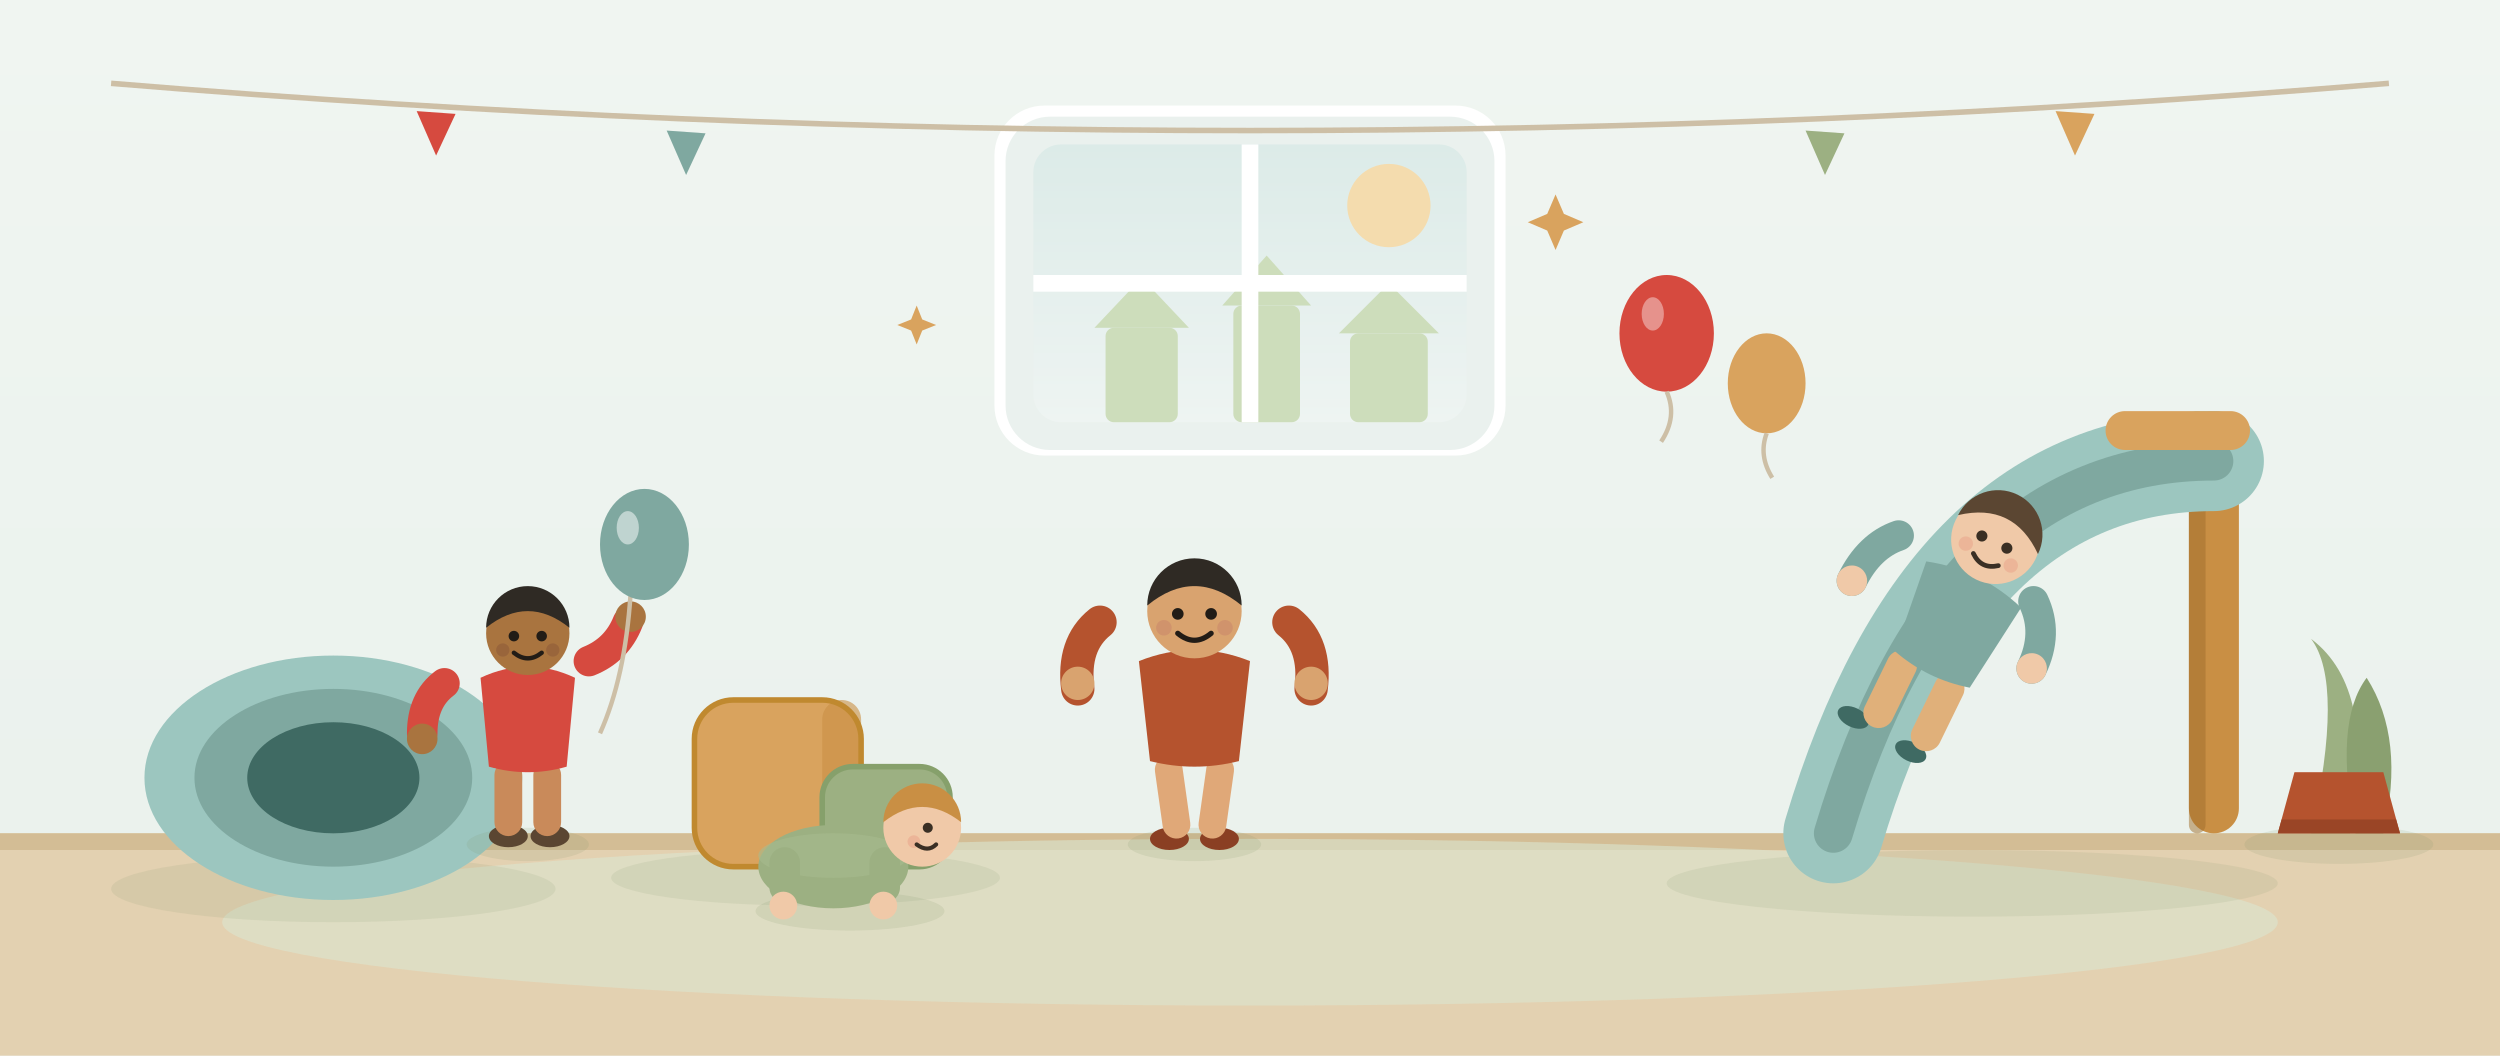
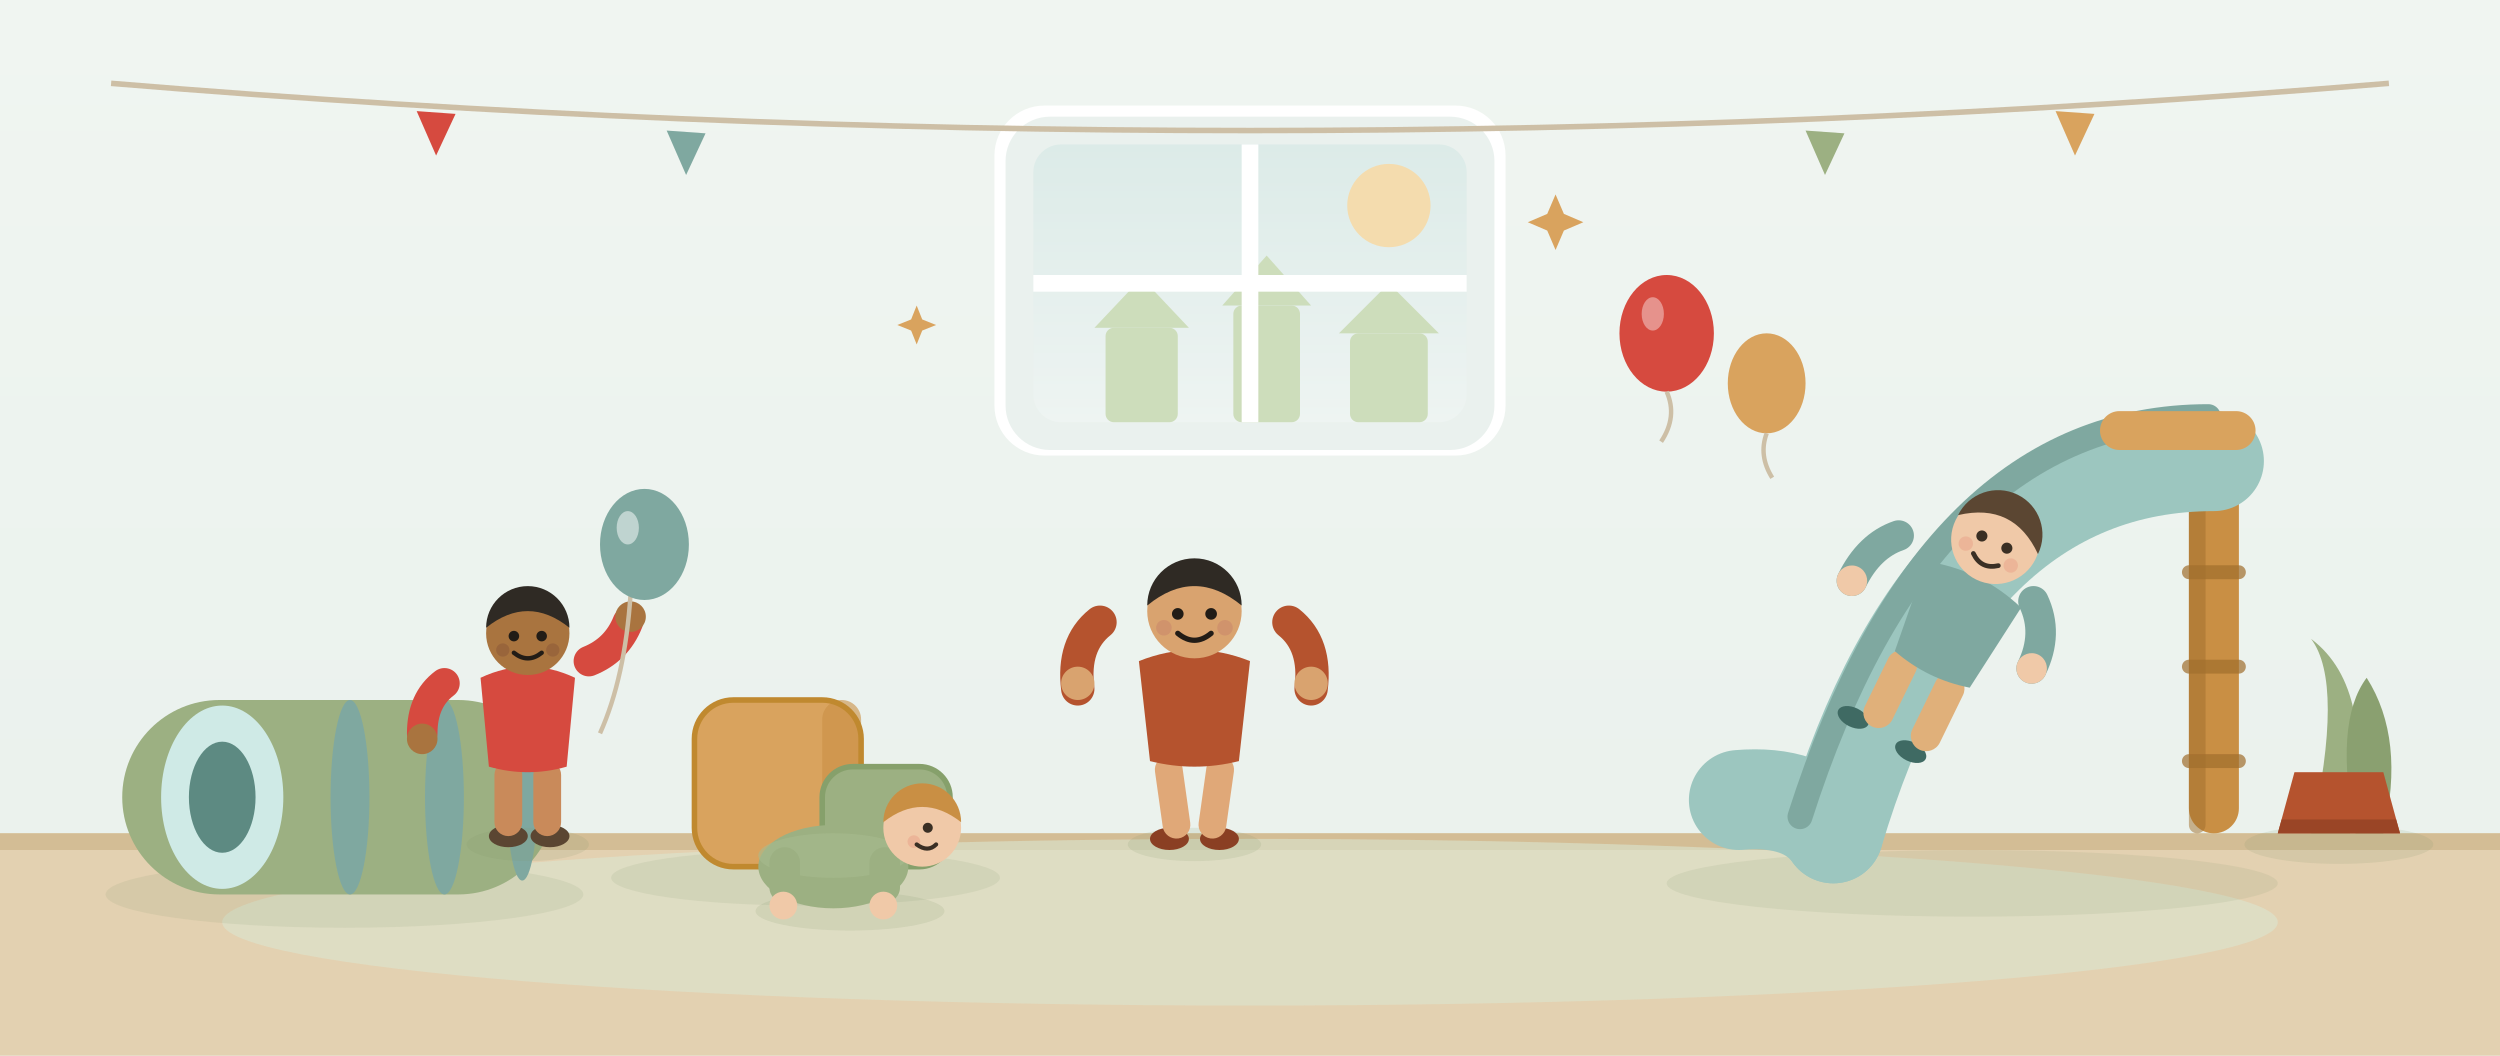
<svg xmlns="http://www.w3.org/2000/svg" viewBox="0 0 900 380" role="img" aria-label="Illustrated children playing inside the playhouse — sliding, jumping and crawling among soft play shapes, with a window looking onto the little town.">
  <defs>
    <linearGradient id="winsky" x1="0" y1="0" x2="0" y2="1">
      <stop offset="0" stop-color="#dcebe8" />
      <stop offset="1" stop-color="#eef4f2" />
    </linearGradient>
    <linearGradient id="wall" x1="0" y1="0" x2="0" y2="1">
      <stop offset="0" stop-color="#f0f5f1" />
      <stop offset="1" stop-color="#e9f1ec" />
    </linearGradient>
    <clipPath id="winclip">
      <rect x="372" y="52" width="156" height="100" rx="10" />
    </clipPath>
  </defs>
  <rect width="900" height="380" fill="url(#wall)" />
  <rect x="0" y="300" width="900" height="80" fill="#e7d6b8" />
  <rect x="0" y="300" width="900" height="80" fill="#dcc8a4" opacity="0.35" />
  <rect x="0" y="300" width="900" height="6" fill="#d3bd95" />
  <ellipse cx="450" cy="332" rx="370" ry="30" fill="#dbe5cf" opacity="0.6" />
  <rect x="358" y="38" width="184" height="126" rx="18" fill="#fff" />
  <rect x="362" y="42" width="176" height="120" rx="16" fill="#eaf1ee" />
  <rect x="372" y="52" width="156" height="100" rx="10" fill="url(#winsky)" />
  <g clip-path="url(#winclip)">
    <circle cx="500" cy="74" r="15" fill="#f4dcae" />
    <g fill="#cdddbb">
      <g transform="translate(398,0)">
        <rect x="0" y="118" width="26" height="34" rx="3" />
        <polygon points="-4,118 13,100 30,118" />
      </g>
      <g transform="translate(444,0)">
        <rect x="0" y="110" width="24" height="42" rx="3" />
        <polygon points="-4,110 12,92 28,110" />
      </g>
      <g transform="translate(486,0)">
        <rect x="0" y="120" width="28" height="32" rx="3" />
        <polygon points="-4,120 14,102 32,120" />
      </g>
    </g>
  </g>
  <line x1="450" y1="52" x2="450" y2="152" stroke="#fff" stroke-width="6" />
  <line x1="372" y1="102" x2="528" y2="102" stroke="#fff" stroke-width="6" />
  <path d="M40 30 Q450 64 860 30" fill="none" stroke="#cdbfa6" stroke-width="2" />
  <g>
    <path d="M150 40 l14 1 l-7 15 Z" fill="#D64A3F" />
    <path d="M240 47 l14 1 l-7 15 Z" fill="#7FA8A0" />
    <path d="M650 47 l14 1 l-7 15 Z" fill="#9CB082" />
    <path d="M740 40 l14 1 l-7 15 Z" fill="#D9A35E" />
  </g>
  <g>
-     <ellipse cx="120" cy="320" rx="80" ry="12" fill="#7a8f63" opacity="0.12" />
-     <ellipse cx="120" cy="280" rx="68" ry="44" fill="#9cc6bf" />
-     <ellipse cx="120" cy="280" rx="50" ry="32" fill="#7FA8A0" />
-     <ellipse cx="120" cy="280" rx="31" ry="20" fill="#3f6a63" />
+     <ellipse cx="124" cy="322" rx="86" ry="12" fill="#7a8f63" opacity="0.12" />
+     <rect x="44" y="252" width="156" height="70" rx="35" fill="#9CB082" />
+     <g fill="#7FA8A0">
+       <ellipse cx="126" cy="287" rx="7" ry="35" />
+       <ellipse cx="160" cy="287" rx="7" ry="35" />
+       <ellipse cx="188" cy="287" rx="5.5" ry="30" />
+     </g>
+     <ellipse cx="80" cy="287" rx="22" ry="33" fill="#cfeae6" />
+     <ellipse cx="80" cy="287" rx="12" ry="20" fill="#5d8a82" />
  </g>
  <ellipse cx="290" cy="316" rx="70" ry="10" fill="#7a8f63" opacity="0.12" />
  <rect x="250" y="252" width="60" height="60" rx="14" fill="#D9A35E" />
  <rect x="296" y="252" width="14" height="60" rx="7" fill="#c98f44" opacity="0.6" />
  <rect x="250" y="252" width="60" height="60" rx="14" fill="none" stroke="#c0892f" stroke-width="2" />
  <rect x="296" y="276" width="46" height="36" rx="11" fill="#9CB082" />
  <rect x="296" y="276" width="46" height="36" rx="11" fill="none" stroke="#86a06b" stroke-width="2" />
  <g>
    <ellipse cx="710" cy="318" rx="110" ry="12" fill="#7a8f63" opacity="0.12" />
    <rect x="788" y="148" width="18" height="152" rx="9" fill="#c98f44" />
    <rect x="788" y="148" width="6" height="152" rx="3" fill="#a06d2c" opacity="0.5" />
+     <g stroke="#a06d2c" stroke-width="5" stroke-linecap="round" opacity="0.7">
+       <line x1="788" y1="206" x2="806" y2="206" />
+       <line x1="788" y1="240" x2="806" y2="240" />
+       <line x1="788" y1="274" x2="806" y2="274" />
+     </g>
    <path d="M797 166 Q700 166 660 300" fill="none" stroke="#9cc6bf" stroke-width="36" stroke-linecap="round" />
-     <path d="M797 166 Q700 166 660 300" fill="none" stroke="#7FA8A0" stroke-width="14" stroke-linecap="round" />
-     <rect x="758" y="148" width="52" height="14" rx="7" fill="#D9A35E" />
+     <path d="M660 300 Q650 286 626 288" fill="none" stroke="#9cc6bf" stroke-width="36" stroke-linecap="round" />
+     <path d="M795 150 Q694 150 648 294" fill="none" stroke="#7FA8A0" stroke-width="9" stroke-linecap="round" />
+     <rect x="756" y="148" width="56" height="14" rx="7" fill="#D9A35E" />
  </g>
  <g>
    <ellipse cx="842" cy="304" rx="34" ry="7" fill="#7a8f63" opacity="0.14" />
    <path d="M832 300 q12 -54 0 -70 q24 18 14 70 Z" fill="#9CB082">
      <animateTransform attributeName="transform" type="rotate" values="-6 838 300;6 838 300;-6 838 300" dur="4.5s" repeatCount="indefinite" />
    </path>
    <path d="M848 300 q-8 -40 4 -56 q14 22 6 56 Z" fill="#8aa070">
      <animateTransform attributeName="transform" type="rotate" values="-5 850 300;6 850 300;-5 850 300" dur="5.2s" repeatCount="indefinite" />
    </path>
    <path d="M820 300 h44 l-6 -22 h-32 Z" fill="#B5532E" />
    <path d="M820 300 h44 l-1.4 -5 h-41.2 Z" fill="#9a4526" />
  </g>
  <g>
    <ellipse cx="600" cy="120" rx="17" ry="21" fill="#D64A3F">
      <animateTransform attributeName="transform" type="translate" values="0 0;0 -10;0 0" dur="4s" repeatCount="indefinite" additive="sum" />
    </ellipse>
    <ellipse cx="595" cy="113" rx="4" ry="6" fill="#fff" opacity="0.4" />
    <path d="M600 141 q4 9 -2 18" stroke="#cdbfa6" stroke-width="1.6" fill="none" />
    <ellipse cx="636" cy="138" rx="14" ry="18" fill="#D9A35E">
      <animateTransform attributeName="transform" type="translate" values="0 0;0 -10;0 0" dur="5s" repeatCount="indefinite" additive="sum" />
    </ellipse>
    <path d="M636 156 q-3 8 2 16" stroke="#cdbfa6" stroke-width="1.6" fill="none" />
  </g>
  <g transform="translate(700,232) rotate(26)">
    <ellipse cx="-18" cy="38" rx="6" ry="3.5" fill="#3f6a63" />
    <ellipse cx="6" cy="40" rx="6" ry="3.5" fill="#3f6a63" />
    <rect x="-16" y="8" width="11" height="30" rx="5.5" fill="#e0b07a" />
    <rect x="3" y="8" width="11" height="30" rx="5.5" fill="#e0b07a" />
    <path d="M-19 -24 Q0 -30 19 -24 L15 10 Q0 14 -15 10 Z" fill="#7FA8A0" />
    <path d="M-32 -28 q-8 8 -8 22" stroke="#7FA8A0" stroke-width="11" fill="none" stroke-linecap="round" />
    <path d="M22 -28 q10 8 10 22" stroke="#7FA8A0" stroke-width="11" fill="none" stroke-linecap="round" />
    <circle cx="-40" cy="-6" r="5.5" fill="#f0c9a8" />
    <circle cx="32" cy="-6" r="5.5" fill="#f0c9a8" />
    <circle cx="0" cy="-42" r="16" fill="#f0c9a8" />
    <path d="M-16 -44 a16 16 0 0 1 32 0 q-16 -13 -32 0Z" fill="#5b4632" />
    <circle cx="-5" cy="-41" r="2" fill="#3a2f24" />
    <circle cx="5" cy="-41" r="2" fill="#3a2f24" />
    <circle cx="-9" cy="-36" r="2.6" fill="#eaa98e" opacity="0.6" />
    <circle cx="9" cy="-36" r="2.6" fill="#eaa98e" opacity="0.6" />
    <path d="M-5 -34 q5 4 10 0" stroke="#3a2f24" stroke-width="1.7" fill="none" stroke-linecap="round" />
  </g>
  <g transform="translate(430,300)">
    <animateTransform attributeName="transform" type="translate" values="0 0;0 -13;0 0" dur="3s" repeatCount="indefinite" additive="sum" />
    <ellipse cx="0" cy="4" rx="24" ry="6" fill="#7a8f63" opacity="0.14" />
    <ellipse cx="-9" cy="2" rx="7" ry="4" fill="#8a3f23" />
    <ellipse cx="9" cy="2" rx="7" ry="4" fill="#8a3f23" />
    <rect x="-13" y="-28" width="10" height="30" rx="5" fill="#e0a878" transform="rotate(-8 -8 -14)" />
    <rect x="3" y="-28" width="10" height="30" rx="5" fill="#e0a878" transform="rotate(8 8 -14)" />
    <path d="M-20 -62 Q0 -70 20 -62 L16 -26 Q0 -22 -16 -26 Z" fill="#B5532E" />
    <path d="M-34 -76 q-10 8 -8 24" stroke="#B5532E" stroke-width="12" fill="none" stroke-linecap="round" />
    <path d="M34 -76 q10 8 8 24" stroke="#B5532E" stroke-width="12" fill="none" stroke-linecap="round" />
    <circle cx="-42" cy="-54" r="6" fill="#d9a36f" />
    <circle cx="42" cy="-54" r="6" fill="#d9a36f" />
    <circle cx="0" cy="-80" r="17" fill="#d9a36f" />
    <path d="M-17 -82 a17 17 0 0 1 34 0 q-17 -14 -34 0Z" fill="#2f2a24" />
    <circle cx="-6" cy="-79" r="2.1" fill="#221c16" />
    <circle cx="6" cy="-79" r="2.1" fill="#221c16" />
    <circle cx="-11" cy="-74" r="2.8" fill="#c9856a" opacity="0.55" />
    <circle cx="11" cy="-74" r="2.8" fill="#c9856a" opacity="0.55" />
    <path d="M-6 -72 q6 5 12 0" stroke="#221c16" stroke-width="1.9" fill="none" stroke-linecap="round" />
  </g>
  <g transform="translate(300,320)">
    <ellipse cx="6" cy="8" rx="34" ry="7" fill="#7a8f63" opacity="0.14" />
    <ellipse cx="0" cy="-8" rx="27" ry="15" fill="#9CB082" />
    <ellipse cx="0" cy="-12" rx="27" ry="8" fill="#a7bb8e" opacity="0.6" />
    <rect x="-23" y="-15" width="11" height="20" rx="5.5" fill="#9CB082" />
    <rect x="13" y="-15" width="11" height="20" rx="5.5" fill="#9CB082" />
    <circle cx="-18" cy="6" r="5" fill="#f0c9a8" />
    <circle cx="18" cy="6" r="5" fill="#f0c9a8" />
    <circle cx="32" cy="-22" r="14" fill="#f0c9a8" />
    <path d="M18 -24 a14 14 0 0 1 28 0 q-14 -11 -28 0Z" fill="#c98f44" />
    <circle cx="34" cy="-22" r="1.8" fill="#3a2f24" />
    <circle cx="29" cy="-17" r="2.3" fill="#eaa98e" opacity="0.6" />
    <path d="M30 -16 q4 3 7 0" stroke="#3a2f24" stroke-width="1.5" fill="none" stroke-linecap="round" />
  </g>
  <g transform="translate(190,300)">
    <animateTransform attributeName="transform" type="translate" values="0 0;0 -13;0 0" dur="3.8s" repeatCount="indefinite" additive="sum" />
    <ellipse cx="0" cy="4" rx="22" ry="6" fill="#7a8f63" opacity="0.14" />
    <ellipse cx="-7" cy="1" rx="7" ry="4" fill="#5b4632" />
    <ellipse cx="8" cy="1" rx="7" ry="4" fill="#5b4632" />
    <rect x="-12" y="-26" width="10" height="27" rx="5" fill="#c98a5a" />
    <rect x="2" y="-26" width="10" height="27" rx="5" fill="#c98a5a" />
    <path d="M-17 -56 Q0 -64 17 -56 L14 -24 Q0 -20 -14 -24 Z" fill="#D64A3F" />
    <path d="M-30 -54 q-8 6 -8 18" stroke="#D64A3F" stroke-width="11" fill="none" stroke-linecap="round" />
    <path d="M22 -62 q10 -4 14 -14" stroke="#D64A3F" stroke-width="11" fill="none" stroke-linecap="round" />
    <circle cx="-38" cy="-34" r="5.5" fill="#a9743f" />
    <circle cx="37" cy="-78" r="5.5" fill="#a9743f" />
    <circle cx="0" cy="-72" r="15" fill="#a9743f" />
    <path d="M-15 -74 a15 15 0 0 1 30 0 q-15 -12 -30 0Z" fill="#2f2a24" />
    <circle cx="-5" cy="-71" r="1.9" fill="#221c16" />
    <circle cx="5" cy="-71" r="1.9" fill="#221c16" />
    <circle cx="-9" cy="-66" r="2.4" fill="#8a5638" opacity="0.5" />
    <circle cx="9" cy="-66" r="2.4" fill="#8a5638" opacity="0.5" />
    <path d="M-5 -65 q5 4 10 0" stroke="#221c16" stroke-width="1.6" fill="none" stroke-linecap="round" />
    <path d="M37 -86 q-2 30 -11 50" stroke="#cdbfa6" stroke-width="1.6" fill="none" />
    <ellipse cx="42" cy="-104" rx="16" ry="20" fill="#7FA8A0" />
    <ellipse cx="36" cy="-110" rx="4" ry="6" fill="#fff" opacity="0.5" />
  </g>
  <g fill="#D9A35E">
    <path d="M560 70 l3 7 l7 3 l-7 3 l-3 7 l-3 -7 l-7 -3 l7 -3 Z">
      <animate attributeName="opacity" values="0.5;1;0.5" dur="3.5s" repeatCount="indefinite" />
    </path>
    <path d="M330 110 l2 5 l5 2 l-5 2 l-2 5 l-2 -5 l-5 -2 l5 -2 Z">
      <animate attributeName="opacity" values="0.5;1;0.5" dur="4.4s" repeatCount="indefinite" />
    </path>
  </g>
</svg>
